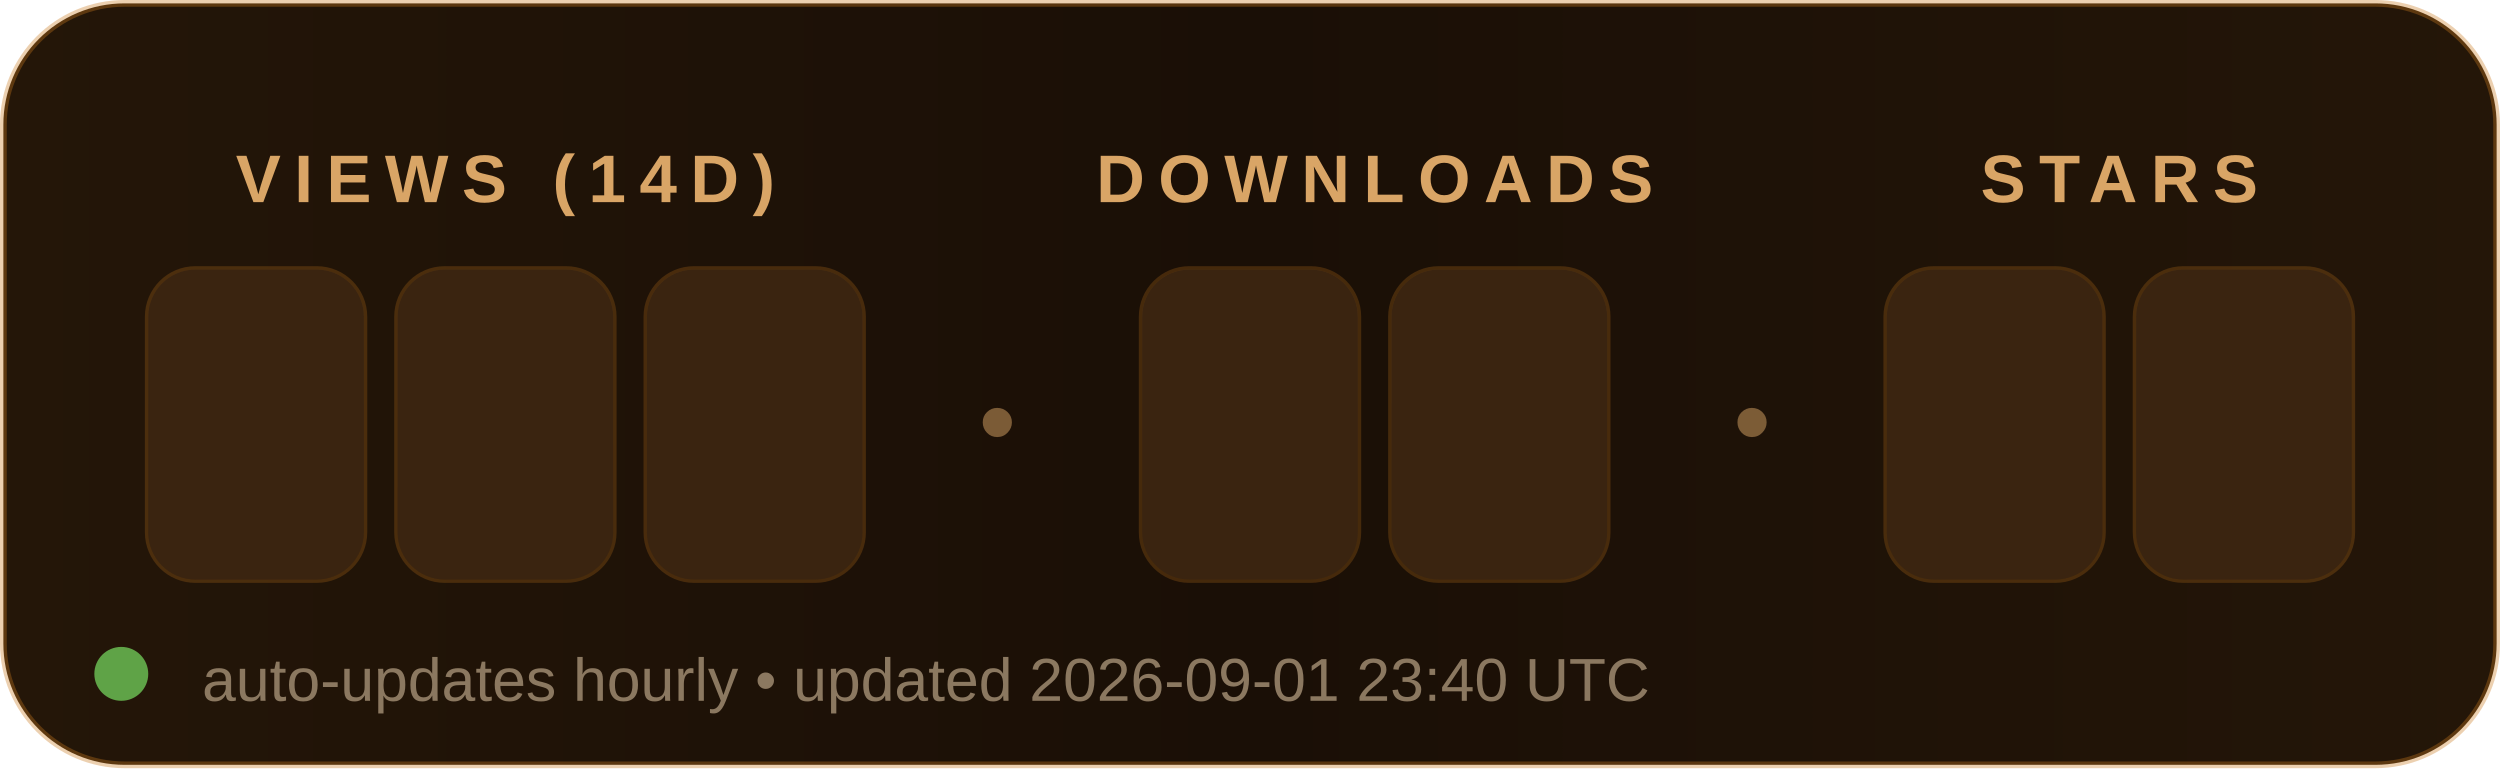
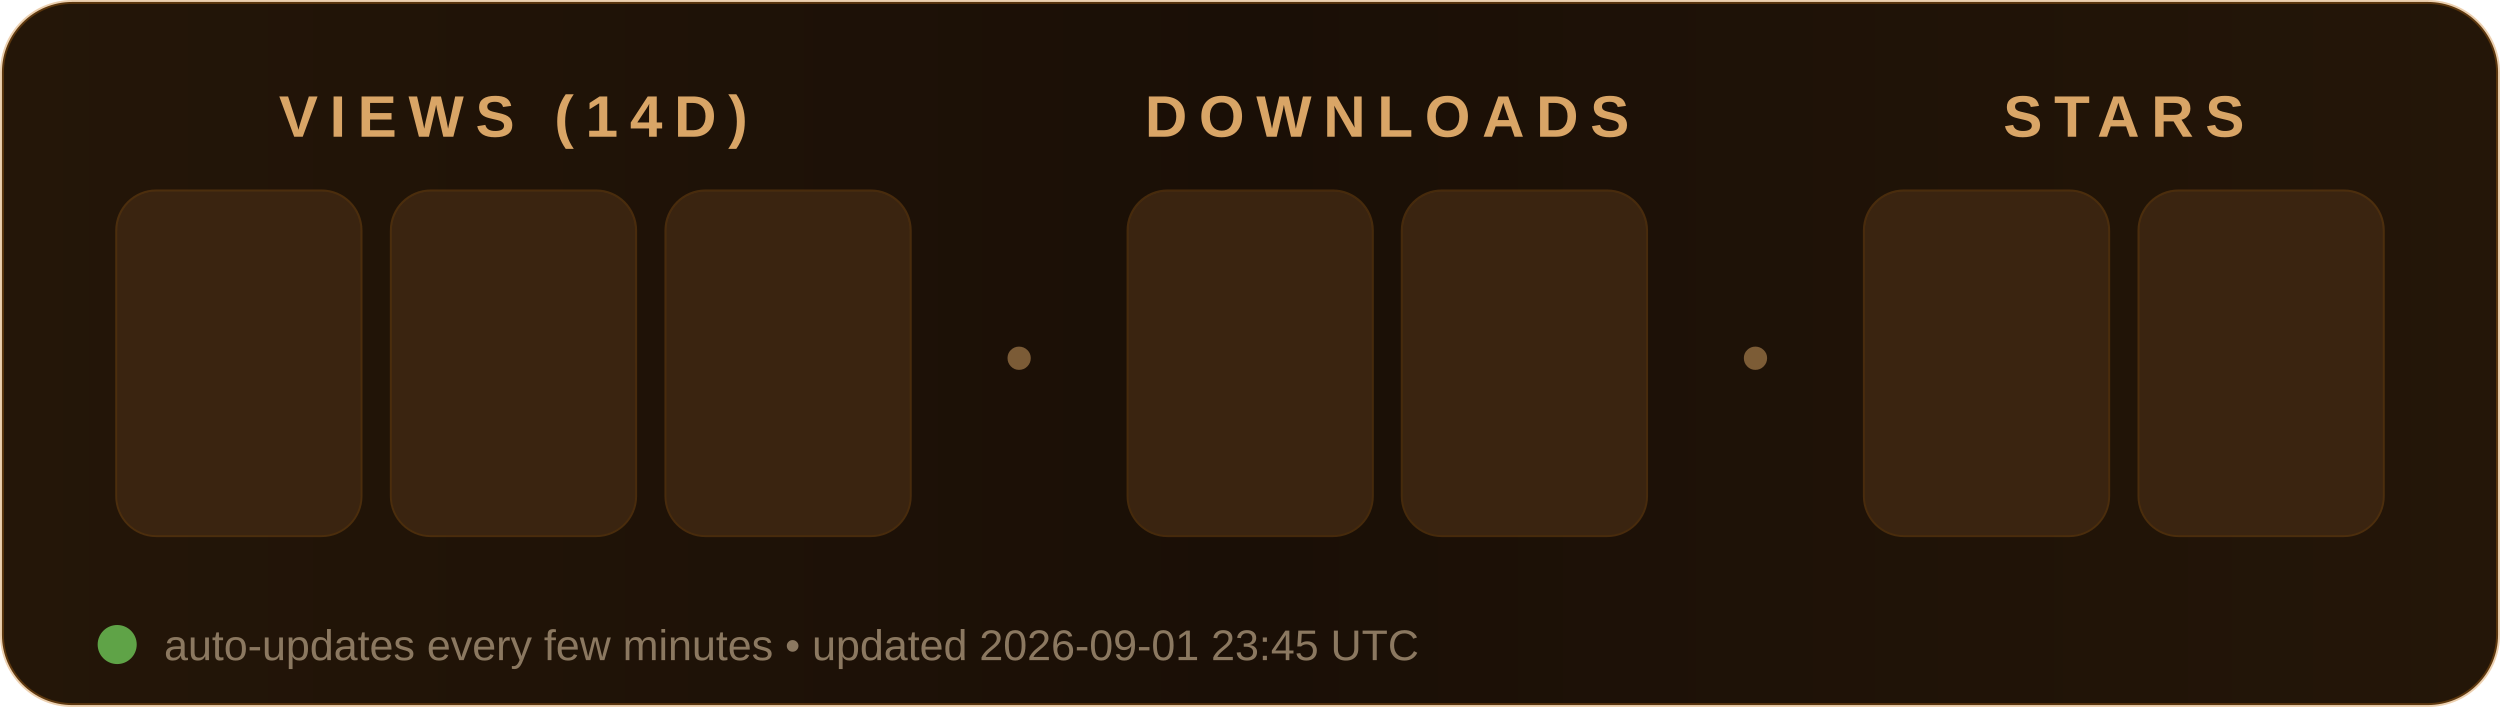
- <svg xmlns="http://www.w3.org/2000/svg" width="371" height="114" viewBox="0 0 371 114" role="img" aria-label="MelonDMA live stats — 14-day views: 0, total downloads: 0, GitHub stars: 1. Updated 2026-09-01 23:40 UTC.">
+ <svg xmlns="http://www.w3.org/2000/svg" width="640" height="181" viewBox="0 0 640 181" role="img" aria-label="MelonDMA live stats — 14-day views: 288, total downloads: 0, GitHub stars: 1. Updated 2026-09-01 23:45 UTC.">
  <defs>
-     <linearGradient id="boardBg" x1="0" y1="0" x2="371" y2="0" gradientUnits="userSpaceOnUse">
+     <linearGradient id="boardBg" x1="0" y1="0" x2="640" y2="0" gradientUnits="userSpaceOnUse">
      <stop offset="0" stop-color="#241608" />
      <stop offset="0.5" stop-color="#1a0f06" />
      <stop offset="1" stop-color="#241608" />
    </linearGradient>
-     <linearGradient id="tileBg" x1="0" y1="0" x2="0" y2="46" gradientUnits="userSpaceOnUse">
+     <linearGradient id="tileBg" x1="0" y1="0" x2="0" y2="88" gradientUnits="userSpaceOnUse">
      <stop offset="0" stop-color="#2f1e0e" />
      <stop offset="1" stop-color="#190f06" />
    </linearGradient>
  </defs>
-   <rect x="0.5" y="0.5" width="370" height="113" rx="18" fill="url(#boardBg)" stroke="#C97A1E" stroke-opacity="0.35" />
-   <text x="75" y="30" text-anchor="middle" font-family="Arial, Helvetica, sans-serif" font-weight="700" font-size="10" letter-spacing="2" fill="#D9A566">VIEWS (14D)</text>
-   <g transform="translate(22.0,40)">
-     <rect width="32" height="46" rx="7" fill="url(#tileBg)" stroke="#C97A1E" stroke-opacity="0.25" />
-     <line x1="2" y1="23" x2="30" y2="23" stroke="#0f0904" stroke-width="1" opacity="0.85" />
-     <text x="16" y="32" text-anchor="middle" font-family="Arial, Helvetica, sans-serif" font-weight="900" font-size="26" fill="#FFD27A">0</text>
-     <rect x="0" y="0" width="32" height="46" rx="7" fill="#3a2410">
-       <animate attributeName="height" values="46;0" keyTimes="0;1" dur="0.45s" begin="0.15s" calcMode="spline" keySplines="0.2 0.8 0.2 1" fill="freeze" />
-       <animate attributeName="y" values="0;23" keyTimes="0;1" dur="0.45s" begin="0.15s" calcMode="spline" keySplines="0.2 0.8 0.2 1" fill="freeze" />
+   <rect x="0.5" y="0.5" width="639" height="180" rx="18" fill="url(#boardBg)" stroke="#C97A1E" stroke-opacity="0.35" />
+   <text x="131.4" y="35" text-anchor="middle" font-family="Arial, Helvetica, sans-serif" font-weight="700" font-size="15" letter-spacing="3" fill="#D9A566">VIEWS (14D)</text>
+   <g transform="translate(30.0,49)">
+     <rect width="62.3" height="88" rx="10" fill="url(#tileBg)" stroke="#C97A1E" stroke-opacity="0.25" />
+     <line x1="3" y1="44" x2="59.3" y2="44" stroke="#0f0904" stroke-width="1.5" opacity="0.85" />
+     <text x="31.1" y="61.64" text-anchor="middle" font-family="Arial, Helvetica, sans-serif" font-weight="900" font-size="49" fill="#FFD27A">2</text>
+     <rect x="0" y="0" width="62.3" height="88" rx="10" fill="#3a2410">
+       <animate attributeName="height" values="88;0" keyTimes="0;1" dur="0.45s" begin="0.15s" calcMode="spline" keySplines="0.2 0.8 0.2 1" fill="freeze" />
+       <animate attributeName="y" values="0;44" keyTimes="0;1" dur="0.45s" begin="0.15s" calcMode="spline" keySplines="0.2 0.8 0.2 1" fill="freeze" />
    </rect>
  </g>
-   <g transform="translate(59.0,40)">
-     <rect width="32" height="46" rx="7" fill="url(#tileBg)" stroke="#C97A1E" stroke-opacity="0.25" />
-     <line x1="2" y1="23" x2="30" y2="23" stroke="#0f0904" stroke-width="1" opacity="0.85" />
-     <text x="16" y="32" text-anchor="middle" font-family="Arial, Helvetica, sans-serif" font-weight="900" font-size="26" fill="#FFD27A">0</text>
-     <rect x="0" y="0" width="32" height="46" rx="7" fill="#3a2410">
-       <animate attributeName="height" values="46;0" keyTimes="0;1" dur="0.45s" begin="0.24s" calcMode="spline" keySplines="0.2 0.8 0.2 1" fill="freeze" />
-       <animate attributeName="y" values="0;23" keyTimes="0;1" dur="0.45s" begin="0.24s" calcMode="spline" keySplines="0.2 0.8 0.2 1" fill="freeze" />
+   <g transform="translate(100.3,49)">
+     <rect width="62.3" height="88" rx="10" fill="url(#tileBg)" stroke="#C97A1E" stroke-opacity="0.25" />
+     <line x1="3" y1="44" x2="59.3" y2="44" stroke="#0f0904" stroke-width="1.5" opacity="0.85" />
+     <text x="31.1" y="61.64" text-anchor="middle" font-family="Arial, Helvetica, sans-serif" font-weight="900" font-size="49" fill="#FFD27A">8</text>
+     <rect x="0" y="0" width="62.3" height="88" rx="10" fill="#3a2410">
+       <animate attributeName="height" values="88;0" keyTimes="0;1" dur="0.45s" begin="0.24s" calcMode="spline" keySplines="0.2 0.8 0.2 1" fill="freeze" />
+       <animate attributeName="y" values="0;44" keyTimes="0;1" dur="0.45s" begin="0.24s" calcMode="spline" keySplines="0.2 0.8 0.2 1" fill="freeze" />
    </rect>
  </g>
-   <g transform="translate(96.0,40)">
-     <rect width="32" height="46" rx="7" fill="url(#tileBg)" stroke="#C97A1E" stroke-opacity="0.25" />
-     <line x1="2" y1="23" x2="30" y2="23" stroke="#0f0904" stroke-width="1" opacity="0.85" />
-     <text x="16" y="32" text-anchor="middle" font-family="Arial, Helvetica, sans-serif" font-weight="900" font-size="26" fill="#FFD27A">0</text>
-     <rect x="0" y="0" width="32" height="46" rx="7" fill="#3a2410">
-       <animate attributeName="height" values="46;0" keyTimes="0;1" dur="0.45s" begin="0.33s" calcMode="spline" keySplines="0.2 0.8 0.2 1" fill="freeze" />
-       <animate attributeName="y" values="0;23" keyTimes="0;1" dur="0.45s" begin="0.33s" calcMode="spline" keySplines="0.2 0.8 0.2 1" fill="freeze" />
+   <g transform="translate(170.6,49)">
+     <rect width="62.3" height="88" rx="10" fill="url(#tileBg)" stroke="#C97A1E" stroke-opacity="0.25" />
+     <line x1="3" y1="44" x2="59.3" y2="44" stroke="#0f0904" stroke-width="1.5" opacity="0.85" />
+     <text x="31.1" y="61.64" text-anchor="middle" font-family="Arial, Helvetica, sans-serif" font-weight="900" font-size="49" fill="#FFD27A">8</text>
+     <rect x="0" y="0" width="62.3" height="88" rx="10" fill="#3a2410">
+       <animate attributeName="height" values="88;0" keyTimes="0;1" dur="0.45s" begin="0.33s" calcMode="spline" keySplines="0.2 0.8 0.2 1" fill="freeze" />
+       <animate attributeName="y" values="0;44" keyTimes="0;1" dur="0.45s" begin="0.33s" calcMode="spline" keySplines="0.2 0.8 0.2 1" fill="freeze" />
    </rect>
  </g>
-   <text x="204" y="30" text-anchor="middle" font-family="Arial, Helvetica, sans-serif" font-weight="700" font-size="10" letter-spacing="2" fill="#D9A566">DOWNLOADS</text>
-   <g transform="translate(169.5,40)">
-     <rect width="32" height="46" rx="7" fill="url(#tileBg)" stroke="#C97A1E" stroke-opacity="0.25" />
-     <line x1="2" y1="23" x2="30" y2="23" stroke="#0f0904" stroke-width="1" opacity="0.85" />
-     <text x="16" y="32" text-anchor="middle" font-family="Arial, Helvetica, sans-serif" font-weight="900" font-size="26" fill="#FFD27A">0</text>
-     <rect x="0" y="0" width="32" height="46" rx="7" fill="#3a2410">
-       <animate attributeName="height" values="46;0" keyTimes="0;1" dur="0.45s" begin="0.42s" calcMode="spline" keySplines="0.2 0.8 0.2 1" fill="freeze" />
-       <animate attributeName="y" values="0;23" keyTimes="0;1" dur="0.45s" begin="0.42s" calcMode="spline" keySplines="0.2 0.8 0.2 1" fill="freeze" />
+   <text x="355.1" y="35" text-anchor="middle" font-family="Arial, Helvetica, sans-serif" font-weight="700" font-size="15" letter-spacing="3" fill="#D9A566">DOWNLOADS</text>
+   <g transform="translate(288.9,49)">
+     <rect width="62.3" height="88" rx="10" fill="url(#tileBg)" stroke="#C97A1E" stroke-opacity="0.25" />
+     <line x1="3" y1="44" x2="59.3" y2="44" stroke="#0f0904" stroke-width="1.5" opacity="0.85" />
+     <text x="31.1" y="61.64" text-anchor="middle" font-family="Arial, Helvetica, sans-serif" font-weight="900" font-size="49" fill="#FFD27A">0</text>
+     <rect x="0" y="0" width="62.3" height="88" rx="10" fill="#3a2410">
+       <animate attributeName="height" values="88;0" keyTimes="0;1" dur="0.45s" begin="0.42s" calcMode="spline" keySplines="0.2 0.8 0.2 1" fill="freeze" />
+       <animate attributeName="y" values="0;44" keyTimes="0;1" dur="0.45s" begin="0.42s" calcMode="spline" keySplines="0.2 0.8 0.2 1" fill="freeze" />
    </rect>
  </g>
-   <g transform="translate(206.5,40)">
-     <rect width="32" height="46" rx="7" fill="url(#tileBg)" stroke="#C97A1E" stroke-opacity="0.25" />
-     <line x1="2" y1="23" x2="30" y2="23" stroke="#0f0904" stroke-width="1" opacity="0.85" />
-     <text x="16" y="32" text-anchor="middle" font-family="Arial, Helvetica, sans-serif" font-weight="900" font-size="26" fill="#FFD27A">0</text>
-     <rect x="0" y="0" width="32" height="46" rx="7" fill="#3a2410">
-       <animate attributeName="height" values="46;0" keyTimes="0;1" dur="0.45s" begin="0.51s" calcMode="spline" keySplines="0.2 0.8 0.2 1" fill="freeze" />
-       <animate attributeName="y" values="0;23" keyTimes="0;1" dur="0.45s" begin="0.51s" calcMode="spline" keySplines="0.2 0.8 0.2 1" fill="freeze" />
+   <g transform="translate(359.1,49)">
+     <rect width="62.3" height="88" rx="10" fill="url(#tileBg)" stroke="#C97A1E" stroke-opacity="0.25" />
+     <line x1="3" y1="44" x2="59.3" y2="44" stroke="#0f0904" stroke-width="1.5" opacity="0.85" />
+     <text x="31.1" y="61.64" text-anchor="middle" font-family="Arial, Helvetica, sans-serif" font-weight="900" font-size="49" fill="#FFD27A">0</text>
+     <rect x="0" y="0" width="62.3" height="88" rx="10" fill="#3a2410">
+       <animate attributeName="height" values="88;0" keyTimes="0;1" dur="0.45s" begin="0.51s" calcMode="spline" keySplines="0.2 0.8 0.2 1" fill="freeze" />
+       <animate attributeName="y" values="0;44" keyTimes="0;1" dur="0.45s" begin="0.51s" calcMode="spline" keySplines="0.2 0.8 0.2 1" fill="freeze" />
    </rect>
  </g>
-   <text x="314.5" y="30" text-anchor="middle" font-family="Arial, Helvetica, sans-serif" font-weight="700" font-size="10" letter-spacing="2" fill="#D9A566">STARS</text>
-   <g transform="translate(280.0,40)">
-     <rect width="32" height="46" rx="7" fill="url(#tileBg)" stroke="#C97A1E" stroke-opacity="0.25" />
-     <line x1="2" y1="23" x2="30" y2="23" stroke="#0f0904" stroke-width="1" opacity="0.85" />
-     <text x="16" y="32" text-anchor="middle" font-family="Arial, Helvetica, sans-serif" font-weight="900" font-size="26" fill="#FFD27A">0</text>
-     <rect x="0" y="0" width="32" height="46" rx="7" fill="#3a2410">
-       <animate attributeName="height" values="46;0" keyTimes="0;1" dur="0.45s" begin="0.60s" calcMode="spline" keySplines="0.2 0.8 0.2 1" fill="freeze" />
-       <animate attributeName="y" values="0;23" keyTimes="0;1" dur="0.45s" begin="0.60s" calcMode="spline" keySplines="0.2 0.8 0.2 1" fill="freeze" />
+   <text x="543.7" y="35" text-anchor="middle" font-family="Arial, Helvetica, sans-serif" font-weight="700" font-size="15" letter-spacing="3" fill="#D9A566">STARS</text>
+   <g transform="translate(477.4,49)">
+     <rect width="62.3" height="88" rx="10" fill="url(#tileBg)" stroke="#C97A1E" stroke-opacity="0.25" />
+     <line x1="3" y1="44" x2="59.3" y2="44" stroke="#0f0904" stroke-width="1.5" opacity="0.85" />
+     <text x="31.1" y="61.64" text-anchor="middle" font-family="Arial, Helvetica, sans-serif" font-weight="900" font-size="49" fill="#FFD27A">0</text>
+     <rect x="0" y="0" width="62.3" height="88" rx="10" fill="#3a2410">
+       <animate attributeName="height" values="88;0" keyTimes="0;1" dur="0.45s" begin="0.60s" calcMode="spline" keySplines="0.2 0.8 0.2 1" fill="freeze" />
+       <animate attributeName="y" values="0;44" keyTimes="0;1" dur="0.45s" begin="0.60s" calcMode="spline" keySplines="0.2 0.8 0.2 1" fill="freeze" />
    </rect>
  </g>
-   <g transform="translate(317.0,40)">
-     <rect width="32" height="46" rx="7" fill="url(#tileBg)" stroke="#C97A1E" stroke-opacity="0.25" />
-     <line x1="2" y1="23" x2="30" y2="23" stroke="#0f0904" stroke-width="1" opacity="0.85" />
-     <text x="16" y="32" text-anchor="middle" font-family="Arial, Helvetica, sans-serif" font-weight="900" font-size="26" fill="#FFD27A">1</text>
-     <rect x="0" y="0" width="32" height="46" rx="7" fill="#3a2410">
-       <animate attributeName="height" values="46;0" keyTimes="0;1" dur="0.45s" begin="0.69s" calcMode="spline" keySplines="0.2 0.8 0.2 1" fill="freeze" />
-       <animate attributeName="y" values="0;23" keyTimes="0;1" dur="0.45s" begin="0.69s" calcMode="spline" keySplines="0.2 0.8 0.2 1" fill="freeze" />
+   <g transform="translate(547.7,49)">
+     <rect width="62.3" height="88" rx="10" fill="url(#tileBg)" stroke="#C97A1E" stroke-opacity="0.25" />
+     <line x1="3" y1="44" x2="59.3" y2="44" stroke="#0f0904" stroke-width="1.5" opacity="0.85" />
+     <text x="31.1" y="61.64" text-anchor="middle" font-family="Arial, Helvetica, sans-serif" font-weight="900" font-size="49" fill="#FFD27A">1</text>
+     <rect x="0" y="0" width="62.3" height="88" rx="10" fill="#3a2410">
+       <animate attributeName="height" values="88;0" keyTimes="0;1" dur="0.45s" begin="0.69s" calcMode="spline" keySplines="0.2 0.8 0.2 1" fill="freeze" />
+       <animate attributeName="y" values="0;44" keyTimes="0;1" dur="0.45s" begin="0.69s" calcMode="spline" keySplines="0.2 0.8 0.2 1" fill="freeze" />
    </rect>
  </g>
-   <text x="148.0" y="68" text-anchor="middle" font-family="Arial, Helvetica, sans-serif" font-size="16" fill="#D9A566" opacity="0.5">•</text>
-   <text x="260.0" y="68" text-anchor="middle" font-family="Arial, Helvetica, sans-serif" font-size="16" fill="#D9A566" opacity="0.5">•</text>
-   <circle cx="18" cy="100" r="4" fill="#5FA347">
+   <text x="260.9" y="99" text-anchor="middle" font-family="Arial, Helvetica, sans-serif" font-size="22" fill="#D9A566" opacity="0.5">•</text>
+   <text x="449.4" y="99" text-anchor="middle" font-family="Arial, Helvetica, sans-serif" font-size="22" fill="#D9A566" opacity="0.5">•</text>
+   <circle cx="30" cy="165" r="5" fill="#5FA347">
    <animate attributeName="opacity" values="1;0.35;1" dur="1.8s" repeatCount="indefinite" />
  </circle>
-   <text x="30" y="104" font-family="Arial, Helvetica, sans-serif" font-size="9" fill="#8B7860">auto-updates hourly • updated 2026-09-01 23:40 UTC</text>
+   <text x="42" y="169" font-family="Arial, Helvetica, sans-serif" font-size="11" fill="#8B7860">auto-updates every few minutes • updated 2026-09-01 23:45 UTC</text>
</svg>
